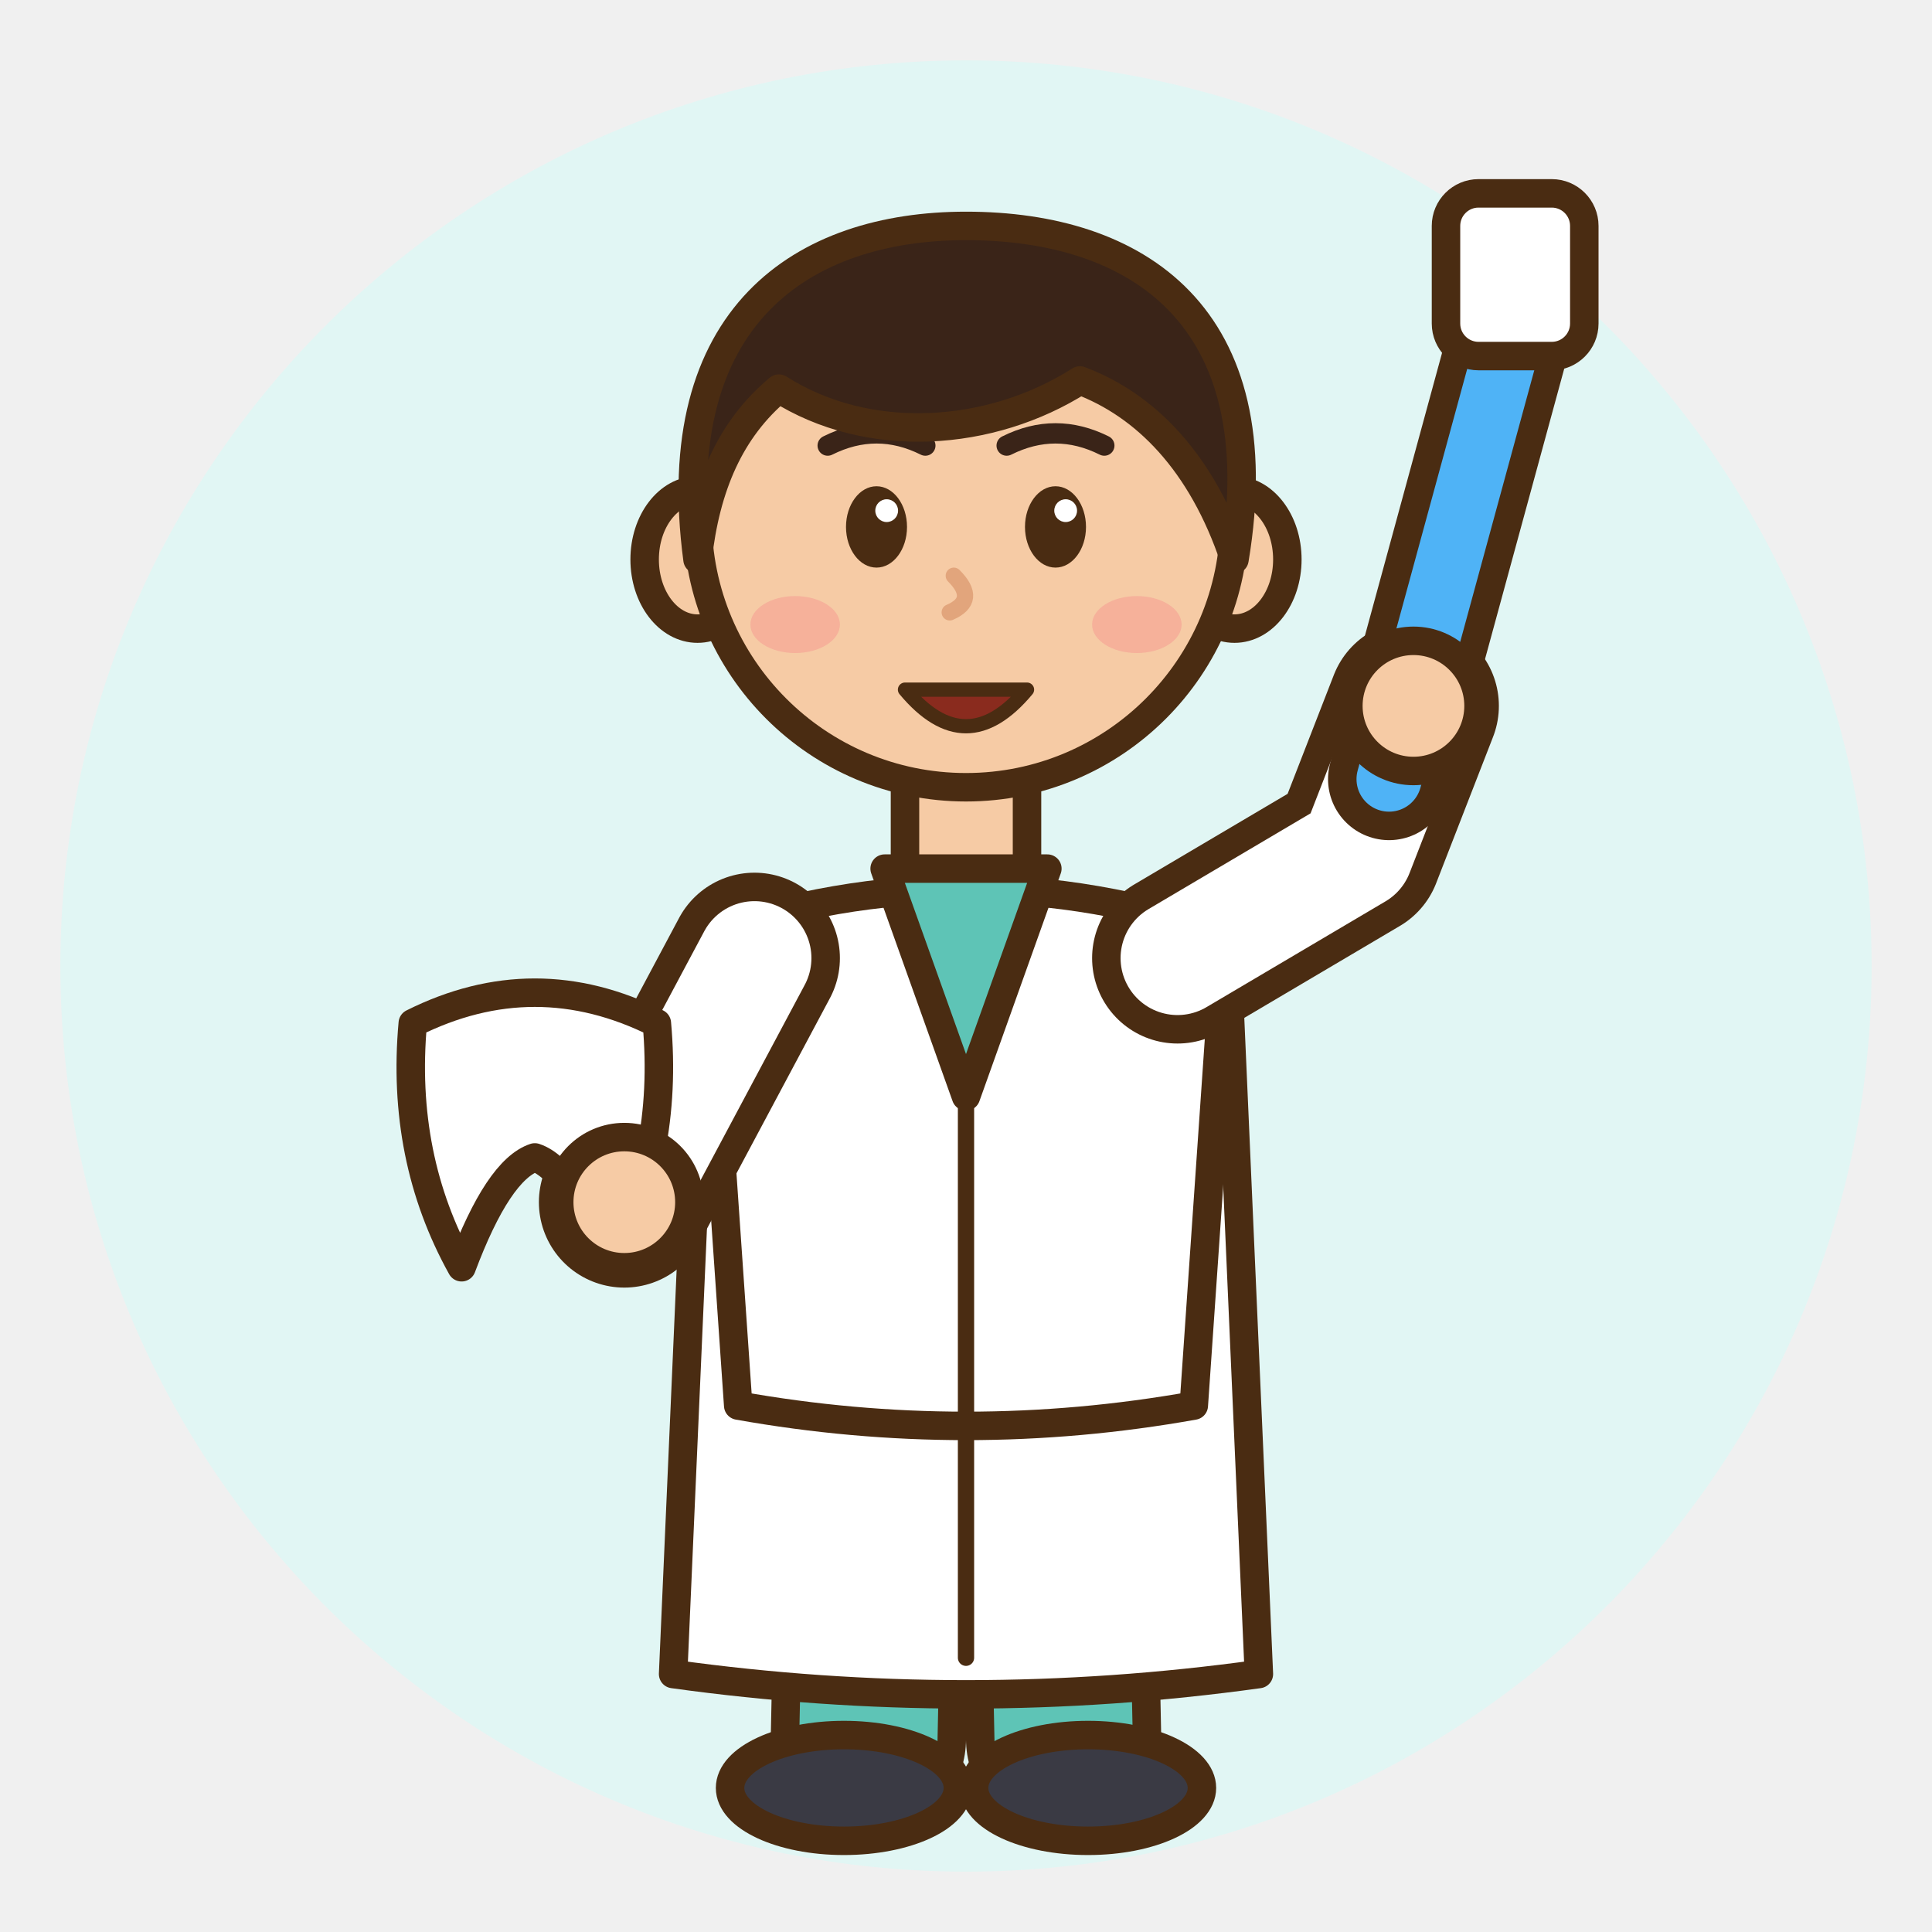
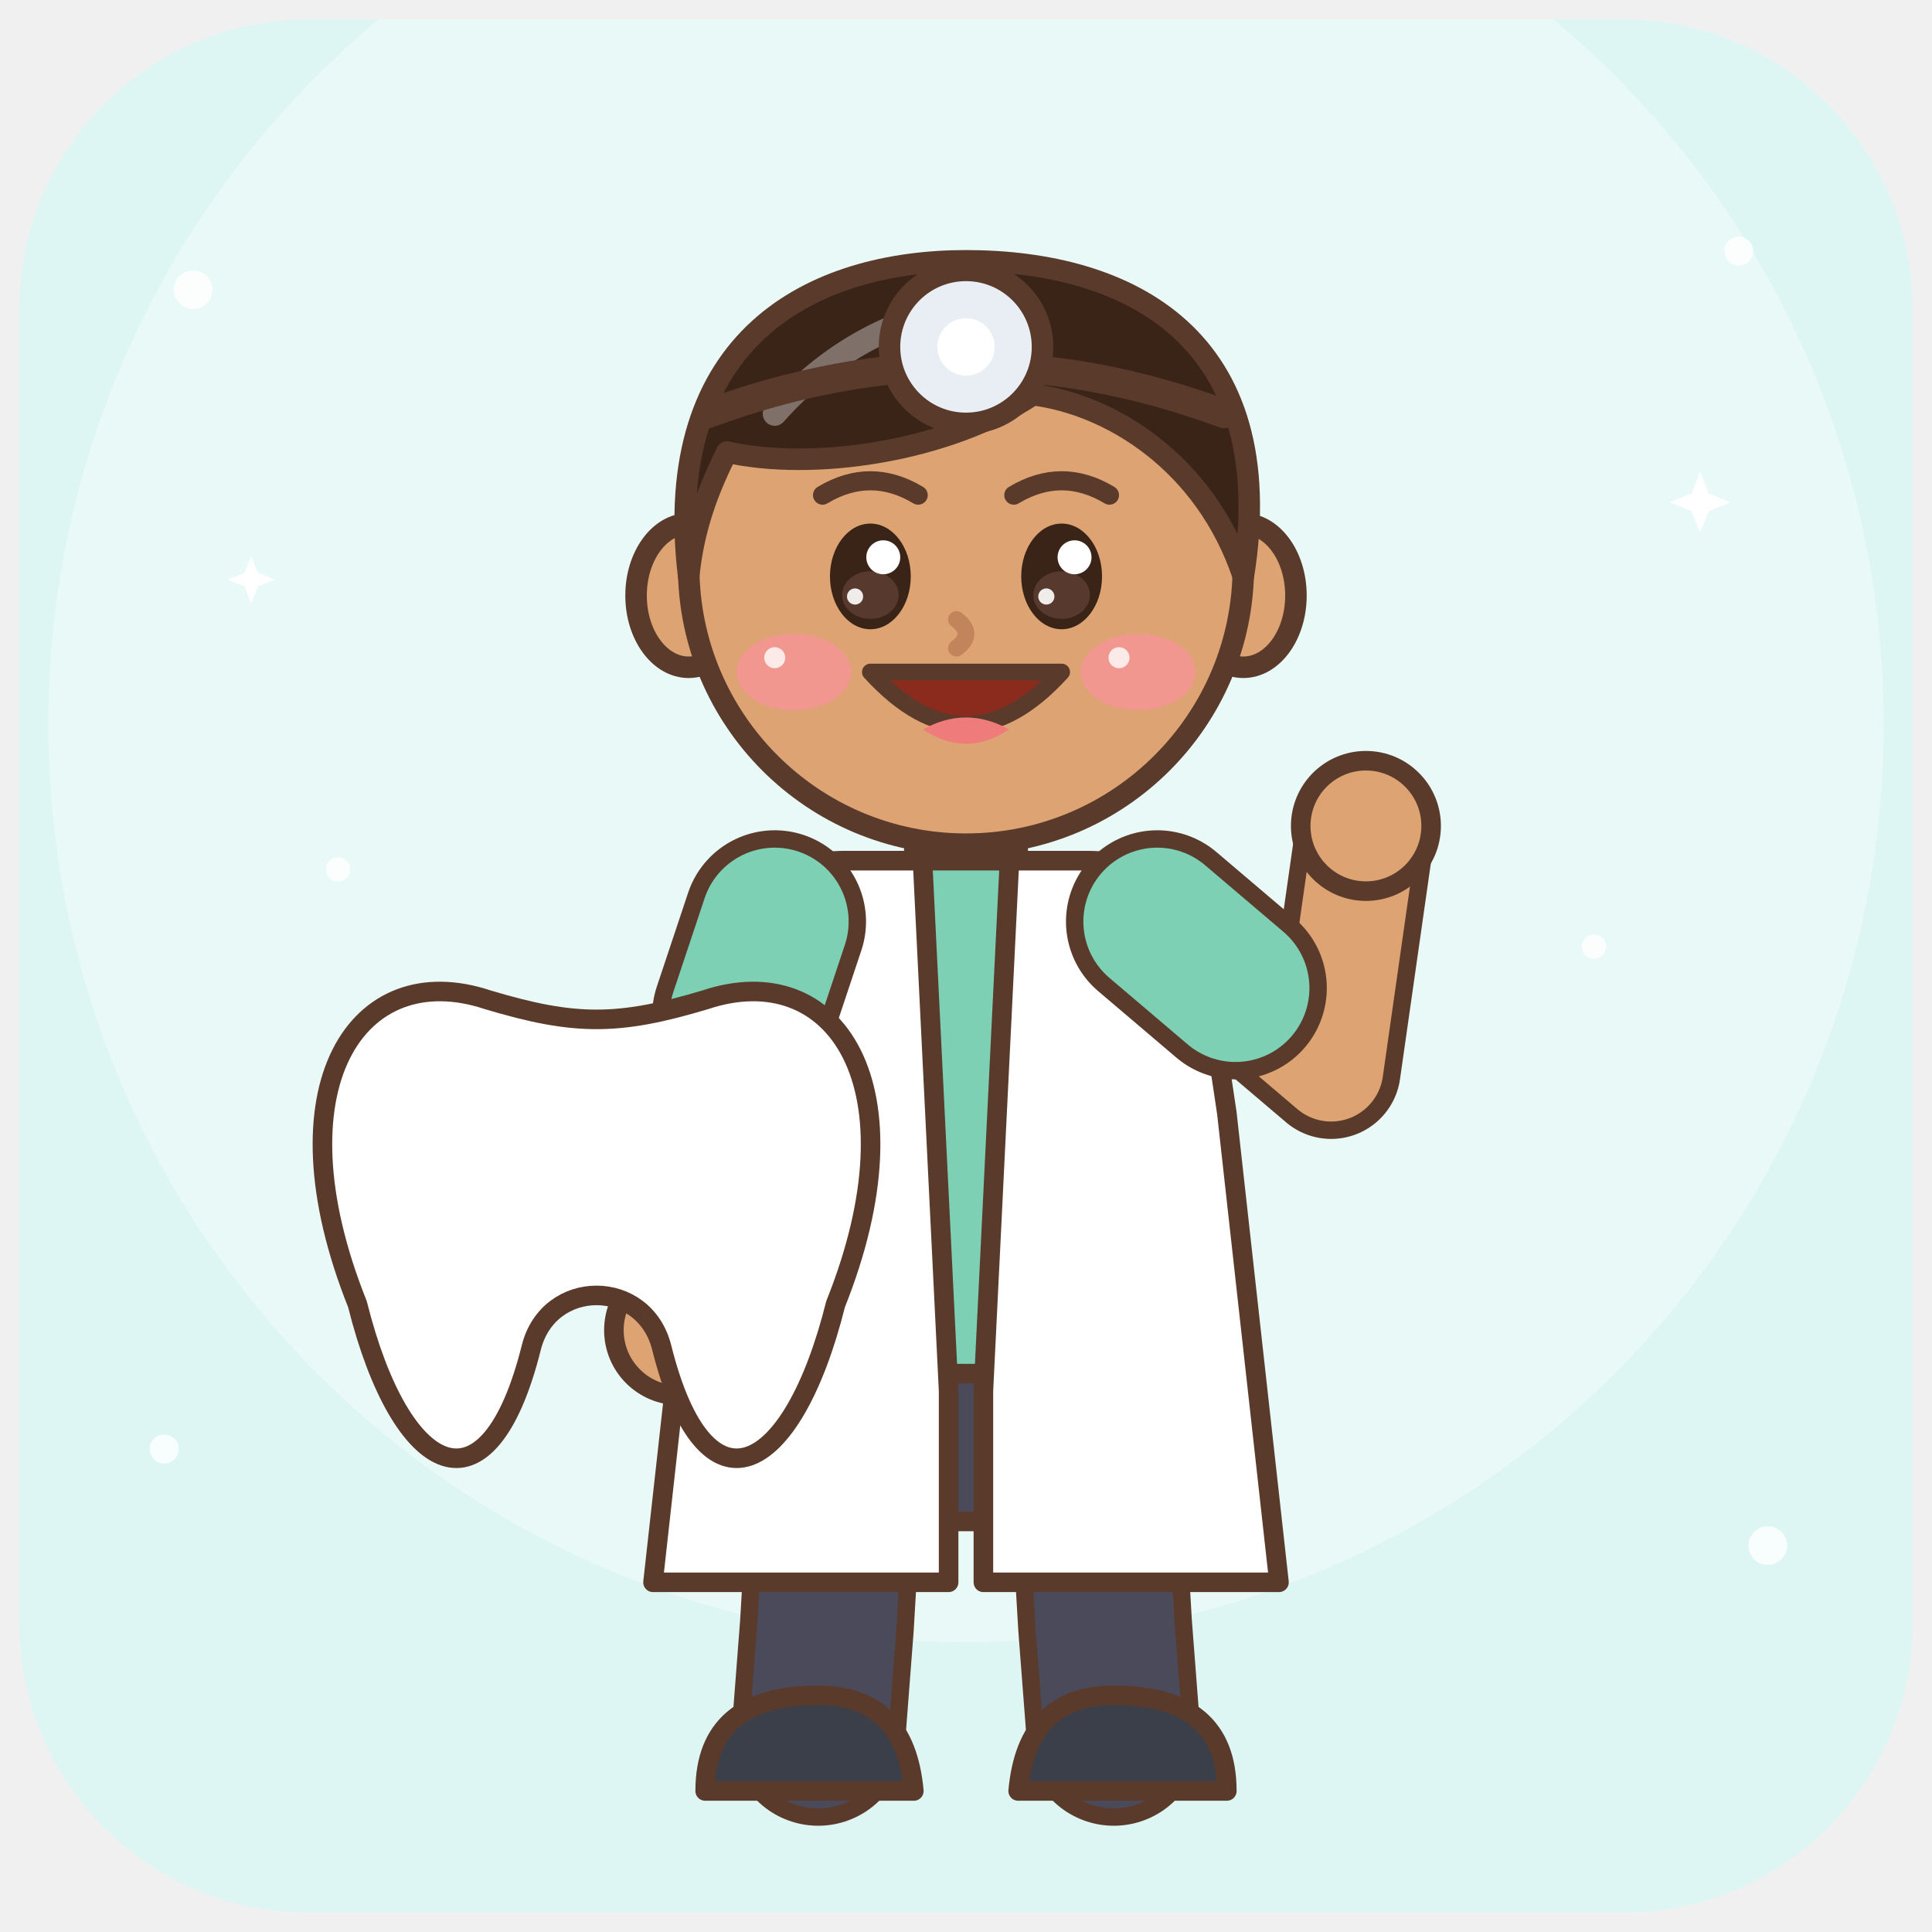
<svg xmlns="http://www.w3.org/2000/svg" viewBox="0 0 512 512">
-   <style>
-     .alive { animation: alive 3.2s ease-in-out infinite; transform-origin: 0 0; }
-     @keyframes alive { 0%,100% { transform: rotate(-1.6deg) translateY(0) } 50% { transform: rotate(1.6deg) translateY(-6px) } }
+   <style>.alive { animation: alive 3.2s ease-in-out infinite; transform-box: view-box; transform-origin: 200px 390px; }
+     @keyframes alive { 0%,100% { transform: rotate(-1.4deg) } 50% { transform: rotate(1.4deg) translateY(-4px) } }
    @media (prefers-reduced-motion: reduce) { * { animation: none !important; } }
  </style>
-   <circle cx="256" cy="256" r="240" fill="#E1F6F4" />
-   <g transform="translate(256 480)">
-     <g class="alive">
-       <g transform="translate(-256 -480)">
-         <g transform="translate(256 269) scale(1.078) translate(-256 -272)">
-           <path d="M234 354 L232 450" fill="none" stroke="#4A2C12" stroke-width="48" stroke-linecap="round" stroke-linejoin="round" />
-           <path d="M234 354 L232 450" fill="none" stroke="#5EC4B6" stroke-width="34" stroke-linecap="round" stroke-linejoin="round" />
-           <path d="M278 354 L280 450" fill="none" stroke="#4A2C12" stroke-width="48" stroke-linecap="round" stroke-linejoin="round" />
-           <path d="M278 354 L280 450" fill="none" stroke="#5EC4B6" stroke-width="34" stroke-linecap="round" stroke-linejoin="round" />
-           <ellipse cx="226" cy="462" rx="28" ry="13" fill="#3A3A44" stroke="#4A2C12" stroke-width="7" stroke-linejoin="round" stroke-linecap="round" />
-           <ellipse cx="286" cy="462" rx="28" ry="13" fill="#3A3A44" stroke="#4A2C12" stroke-width="7" stroke-linejoin="round" stroke-linecap="round" />
-           <path d="M192 252 L184 434 Q256 444 328 434 L320 252 Z" fill="#FFFFFF" stroke="#4A2C12" stroke-width="7" stroke-linejoin="round" stroke-linecap="round" />
-           <rect x="241" y="202" width="30" height="46" rx="8" fill="#F6CBA5" stroke="#4A2C12" stroke-width="7" stroke-linejoin="round" stroke-linecap="round" />
-           <path d="M192 252 Q256 230 320 252 L312 368 Q256 378 200 368 Z" fill="#FFFFFF" stroke="#4A2C12" stroke-width="7" stroke-linejoin="round" stroke-linecap="round" />
-           <path d="M236 236 L256 292 L276 236 Z" fill="#5EC4B6" stroke="#4A2C12" stroke-width="7" stroke-linejoin="round" stroke-linecap="round" />
-           <path d="M256 292 L256 430" fill="none" stroke="#4A2C12" stroke-width="4" stroke-linecap="round" stroke-linejoin="round" />
-           <path d="M204 258 L172 318" fill="none" stroke="#4A2C12" stroke-width="42" stroke-linecap="round" stroke-linejoin="round" />
-           <path d="M204 258 L172 318" fill="none" stroke="#FFFFFF" stroke-width="28" stroke-linecap="round" stroke-linejoin="round" />
-           <path d="M308 258 L352 232 L366 196" fill="none" stroke="#4A2C12" stroke-width="42" stroke-linecap="round" stroke-linejoin="round" />
-           <path d="M308 258 L352 232 L366 196" fill="none" stroke="#FFFFFF" stroke-width="28" stroke-linecap="round" stroke-linejoin="round" />
-           <path d="M360 214 L390 104" fill="none" stroke="#4A2C12" stroke-width="30" stroke-linecap="round" stroke-linejoin="round" />
-           <path d="M360 214 L390 104" fill="none" stroke="#4FB3F6" stroke-width="16" stroke-linecap="round" stroke-linejoin="round" />
-           <rect x="374" y="70" width="34" height="40" rx="8" fill="#fff" stroke="#4A2C12" stroke-width="7" stroke-linejoin="round" stroke-linecap="round" />
-           <path d="M120 274 Q117 307 132 334 Q141 310 150 307 Q159 310 168 334 Q183 307 180 274 Q150 259 120 274 Z" fill="#fff" stroke="#4A2C12" stroke-width="7" stroke-linejoin="round" stroke-linecap="round" />
-           <circle cx="172" cy="318" r="16" fill="#F6CBA5" stroke="#4A2C12" stroke-width="7" stroke-linejoin="round" stroke-linecap="round" />
-           <circle cx="366" cy="196" r="16" fill="#F6CBA5" stroke="#4A2C12" stroke-width="7" stroke-linejoin="round" stroke-linecap="round" />
-           <g transform="translate(256 150) scale(1.000) translate(-256 -150)">
-             <ellipse cx="190" cy="160" rx="13" ry="17" fill="#F6CBA5" stroke="#4A2C12" stroke-width="7" stroke-linejoin="round" stroke-linecap="round" />
-             <ellipse cx="322" cy="160" rx="13" ry="17" fill="#F6CBA5" stroke="#4A2C12" stroke-width="7" stroke-linejoin="round" stroke-linecap="round" />
-             <circle cx="256" cy="150" r="66" fill="#F6CBA5" stroke="#4A2C12" stroke-width="7" stroke-linejoin="round" stroke-linecap="round" />
-             <ellipse cx="234" cy="152" rx="7.5" ry="10" fill="#4A2C12" />
-             <ellipse cx="278" cy="152" rx="7.5" ry="10" fill="#4A2C12" />
-             <circle cx="236.5" cy="148" r="2.8" fill="#fff" />
-             <circle cx="280.5" cy="148" r="2.8" fill="#fff" />
-             <path d="M222 132 q12 -6 24 0" fill="none" stroke="#3A2418" stroke-width="5" stroke-linecap="round" stroke-linejoin="round" />
-             <path d="M266 132 q12 -6 24 0" fill="none" stroke="#3A2418" stroke-width="5" stroke-linecap="round" stroke-linejoin="round" />
-             <ellipse cx="214" cy="176" rx="11" ry="7" fill="#F59A92" opacity="0.55" />
-             <ellipse cx="298" cy="176" rx="11" ry="7" fill="#F59A92" opacity="0.55" />
-             <path d="M253 164 q6 6 -1 9" fill="none" stroke="#E2A57C" stroke-width="4" stroke-linecap="round" stroke-linejoin="round" />
-             <path d="M241 192 Q256 210 271 192 Z" fill="#8A2B1E" />
-             <path d="M241 192 Q256 210 271 192 Z" fill="none" stroke="#4A2C12" stroke-width="3.5" stroke-linecap="round" stroke-linejoin="round" />
-             <path d="M190 160 C182 100 216 78 256 78 C298 78 332 100 322 160 C314 136 300 122 284 116 C262 130 232 132 210 118 C198 128 192 142 190 160 Z" fill="#3A2418" stroke="#4A2C12" stroke-width="7" stroke-linejoin="round" stroke-linecap="round" />
+   <defs>
+     <clipPath id="tile">
+       <rect x="4" y="4" width="392" height="392" rx="60" />
+     </clipPath>
+   </defs>
+   <g transform="scale(1.28)">
+     <g clip-path="url(#tile)">
+       <rect x="4" y="4" width="392" height="392" rx="60" fill="#DDF6F3" />
+       <circle cx="200" cy="150" r="190" fill="#fff" opacity="0.35" />
+       <circle cx="40" cy="60" r="4" fill="#fff" opacity="0.8" />
+       <circle cx="360" cy="52" r="3" fill="#fff" opacity="0.8" />
+       <circle cx="34" cy="300" r="3" fill="#fff" opacity="0.8" />
+       <circle cx="366" cy="320" r="4" fill="#fff" opacity="0.8" />
+       <circle cx="70" cy="180" r="2.5" fill="#fff" opacity="0.8" />
+       <circle cx="330" cy="196" r="2.5" fill="#fff" opacity="0.8" />
+       <path d="M352 97.7 L353.8 102.2 L358.3 104 L353.8 105.8 L352 110.3 L350.2 105.8 L345.7 104 L350.2 102.2 Z" fill="#fff" />
+       <path d="M52 115.1 L53.4 118.6 L56.9 120 L53.4 121.4 L52 124.9 L50.6 121.4 L47.1 120 L50.6 118.6 Z" fill="#fff" />
+       <g class="alive">
+         <g transform="translate(20 18) scale(0.9)">
+           <g transform="translate(0 0)">
+             <path d="M170 320 L168 354 L166 380" fill="none" stroke="#5A3B2B" stroke-width="40" stroke-linejoin="round" stroke-linecap="round" />
+             <path d="M170 320 L168 354 L166 380" fill="none" stroke="#4A4A5A" stroke-width="32" stroke-linejoin="round" stroke-linecap="round" />
+             <path d="M230 320 L232 354 L234 380" fill="none" stroke="#5A3B2B" stroke-width="40" stroke-linejoin="round" stroke-linecap="round" />
+             <path d="M230 320 L232 354 L234 380" fill="none" stroke="#4A4A5A" stroke-width="32" stroke-linejoin="round" stroke-linecap="round" />
+             <path d="M140 392 Q140 370 166 370 Q186 370 188 392 Z" fill="#3B3F4A" stroke="#5A3B2B" stroke-width="4.5" stroke-linejoin="round" stroke-linecap="round" />
+             <path d="M212 392 Q214 370 234 370 Q260 370 260 392 Z" fill="#3B3F4A" stroke="#5A3B2B" stroke-width="4.5" stroke-linejoin="round" stroke-linecap="round" />
+             <path d="M142 286 L258 286 L262 330 L138 330 Z" fill="#4A4A5A" stroke="#5A3B2B" stroke-width="4.5" stroke-linejoin="round" stroke-linecap="round" />
+             <rect x="188" y="160" width="24" height="30" rx="0" fill="#DDA373" />
+             <path d="M188 160 V190 M212 160 V190" fill="none" stroke="#5A3B2B" stroke-width="4.5" stroke-linejoin="round" stroke-linecap="round" />
+             <path d="M150 196 Q150 178 172 178 L228 178 Q250 178 250 196 Q262 246 262 290 Q200 302 138 290 Q138 246 150 196 Z" fill="#7ED0B5" stroke="#5A3B2B" stroke-width="4.5" stroke-linejoin="round" stroke-linecap="round" />
+             <path d="M146 196 Q148 180 172 178 L190 178 L196 300 L196 344 L128 344 L140 236 Z" fill="#fff" stroke="#5A3B2B" stroke-width="4.5" stroke-linejoin="round" stroke-linecap="round" />
+             <path d="M254 196 Q252 180 228 178 L210 178 L204 300 L204 344 L272 344 L260 236 Z" fill="#fff" stroke="#5A3B2B" stroke-width="4.5" stroke-linejoin="round" stroke-linecap="round" />
+             <g class="arm-l">
+               <path d="M156 192 L140 240 L134 286" fill="none" stroke="#5A3B2B" stroke-width="32" stroke-linejoin="round" stroke-linecap="round" />
+               <path d="M156 192 L140 240 L134 286" fill="none" stroke="#DDA373" stroke-width="24" stroke-linejoin="round" stroke-linecap="round" />
+               <path d="M156 192 L148.8 213.6" fill="none" stroke="#5A3B2B" stroke-width="42" stroke-linejoin="round" stroke-linecap="round" />
+               <path d="M156 192 L148.8 213.6" fill="none" stroke="#7ED0B5" stroke-width="34" stroke-linejoin="round" stroke-linecap="round" />
+               <circle cx="134" cy="286" r="15" fill="#DDA373" stroke="#5A3B2B" stroke-width="4.5" stroke-linejoin="round" stroke-linecap="round" />
+             </g>
+             <g class="arm-r">
+               <path d="M244 192 L284 226 L292 170" fill="none" stroke="#5A3B2B" stroke-width="32" stroke-linejoin="round" stroke-linecap="round" />
+               <path d="M244 192 L284 226 L292 170" fill="none" stroke="#DDA373" stroke-width="24" stroke-linejoin="round" stroke-linecap="round" />
+               <path d="M244 192 L262 207.3" fill="none" stroke="#5A3B2B" stroke-width="42" stroke-linejoin="round" stroke-linecap="round" />
+               <path d="M244 192 L262 207.3" fill="none" stroke="#7ED0B5" stroke-width="34" stroke-linejoin="round" stroke-linecap="round" />
+               <circle cx="292" cy="170" r="15" fill="#DDA373" stroke="#5A3B2B" stroke-width="4.5" stroke-linejoin="round" stroke-linecap="round" />
+             </g>
+             <g class="head" transform="translate(0 0) rotate(0 200 170)">
+               <g transform="translate(200 172) scale(1.1) translate(-200 -172)">
+                 <ellipse cx="142" cy="122" rx="11" ry="15" fill="#DDA373" stroke="#5A3B2B" stroke-width="4.5" stroke-linejoin="round" stroke-linecap="round" />
+                 <ellipse cx="258" cy="122" rx="11" ry="15" fill="#DDA373" stroke="#5A3B2B" stroke-width="4.5" stroke-linejoin="round" stroke-linecap="round" />
+                 <circle cx="200" cy="116" r="58" fill="#DDA373" stroke="#5A3B2B" stroke-width="4.5" stroke-linejoin="round" stroke-linecap="round" />
+                 <ellipse cx="164" cy="138" rx="12" ry="8" fill="#FF8FA3" opacity="0.6" class="blush" />
+                 <ellipse cx="236" cy="138" rx="12" ry="8" fill="#FF8FA3" opacity="0.6" class="blush" />
+                 <circle cx="160" cy="135" r="2.2" fill="#fff" opacity="0.8" />
+                 <circle cx="232" cy="135" r="2.2" fill="#fff" opacity="0.8" />
+                 <path d="M198 127 q4 3 0 6" fill="none" stroke="#C2845A" stroke-width="3.5" stroke-linejoin="round" stroke-linecap="round" />
+                 <path d="M170 101 q10 -6 20 0" fill="none" stroke="#5A3B2B" stroke-width="4" stroke-linejoin="round" stroke-linecap="round" />
+                 <path d="M210 101 q10 -6 20 0" fill="none" stroke="#5A3B2B" stroke-width="4" stroke-linejoin="round" stroke-linecap="round" />
+                 <ellipse cx="180" cy="118" rx="8.45" ry="11.05" fill="#3A2418" />
+                 <ellipse cx="180" cy="121.9" rx="5.915" ry="4.973" fill="#6B4A3A" opacity="0.6" />
+                 <circle cx="182.7" cy="114" r="3.549" fill="#fff" />
+                 <circle cx="176.8" cy="122.2" r="1.69" fill="#fff" opacity="0.9" />
+                 <ellipse cx="220" cy="118" rx="8.45" ry="11.05" fill="#3A2418" />
+                 <ellipse cx="220" cy="121.9" rx="5.915" ry="4.973" fill="#6B4A3A" opacity="0.6" />
+                 <circle cx="222.7" cy="114" r="3.549" fill="#fff" />
+                 <circle cx="216.8" cy="122.2" r="1.69" fill="#fff" opacity="0.9" />
+                 <path d="M180 138 Q200 160 220 138 Z" fill="#8A2B1E" stroke="#5A3B2B" stroke-width="3.5" stroke-linejoin="round" stroke-linecap="round" />
+                 <path d="M191 150 Q200 145 209 150 Q200 156 191 150 Z" fill="#F07B7B" />
+                 <path d="M142 118 C136 68 168 52 200 52 C234 52 266 68 258 118 C250 94 230 82 214 80 C196 92 168 96 150 92 C146 100 143 108 142 118 Z" fill="#3A2418" stroke="#5A3B2B" stroke-width="4.5" stroke-linejoin="round" stroke-linecap="round" />
+                 <path d="M160 84 Q176 66 198 62" fill="none" stroke="#fff" stroke-width="5" stroke-linejoin="round" stroke-linecap="round" opacity="0.35" />
+                 <path d="M146 84 Q200 64 254 84" fill="none" stroke="#5A3B2B" stroke-width="6" stroke-linejoin="round" stroke-linecap="round" />
+                 <circle cx="200" cy="70" r="16" fill="#E8EEF4" stroke="#5A3B2B" stroke-width="4.5" stroke-linejoin="round" stroke-linecap="round" />
+                 <circle cx="200" cy="70" r="6" fill="#fff" />
+               </g>
+             </g>
          </g>
+           <path d="M60 280 C40 230 60 200 90 210 C110 216 120 216 140 210 C170 200 190 230 170 280 C160 320 140 330 130 290 C126 274 104 274 100 290 C90 330 70 320 60 280 Z" fill="#fff" stroke="#5A3B2B" stroke-width="4.5" stroke-linejoin="round" stroke-linecap="round" />
        </g>
      </g>
    </g>
  </g>
</svg>
